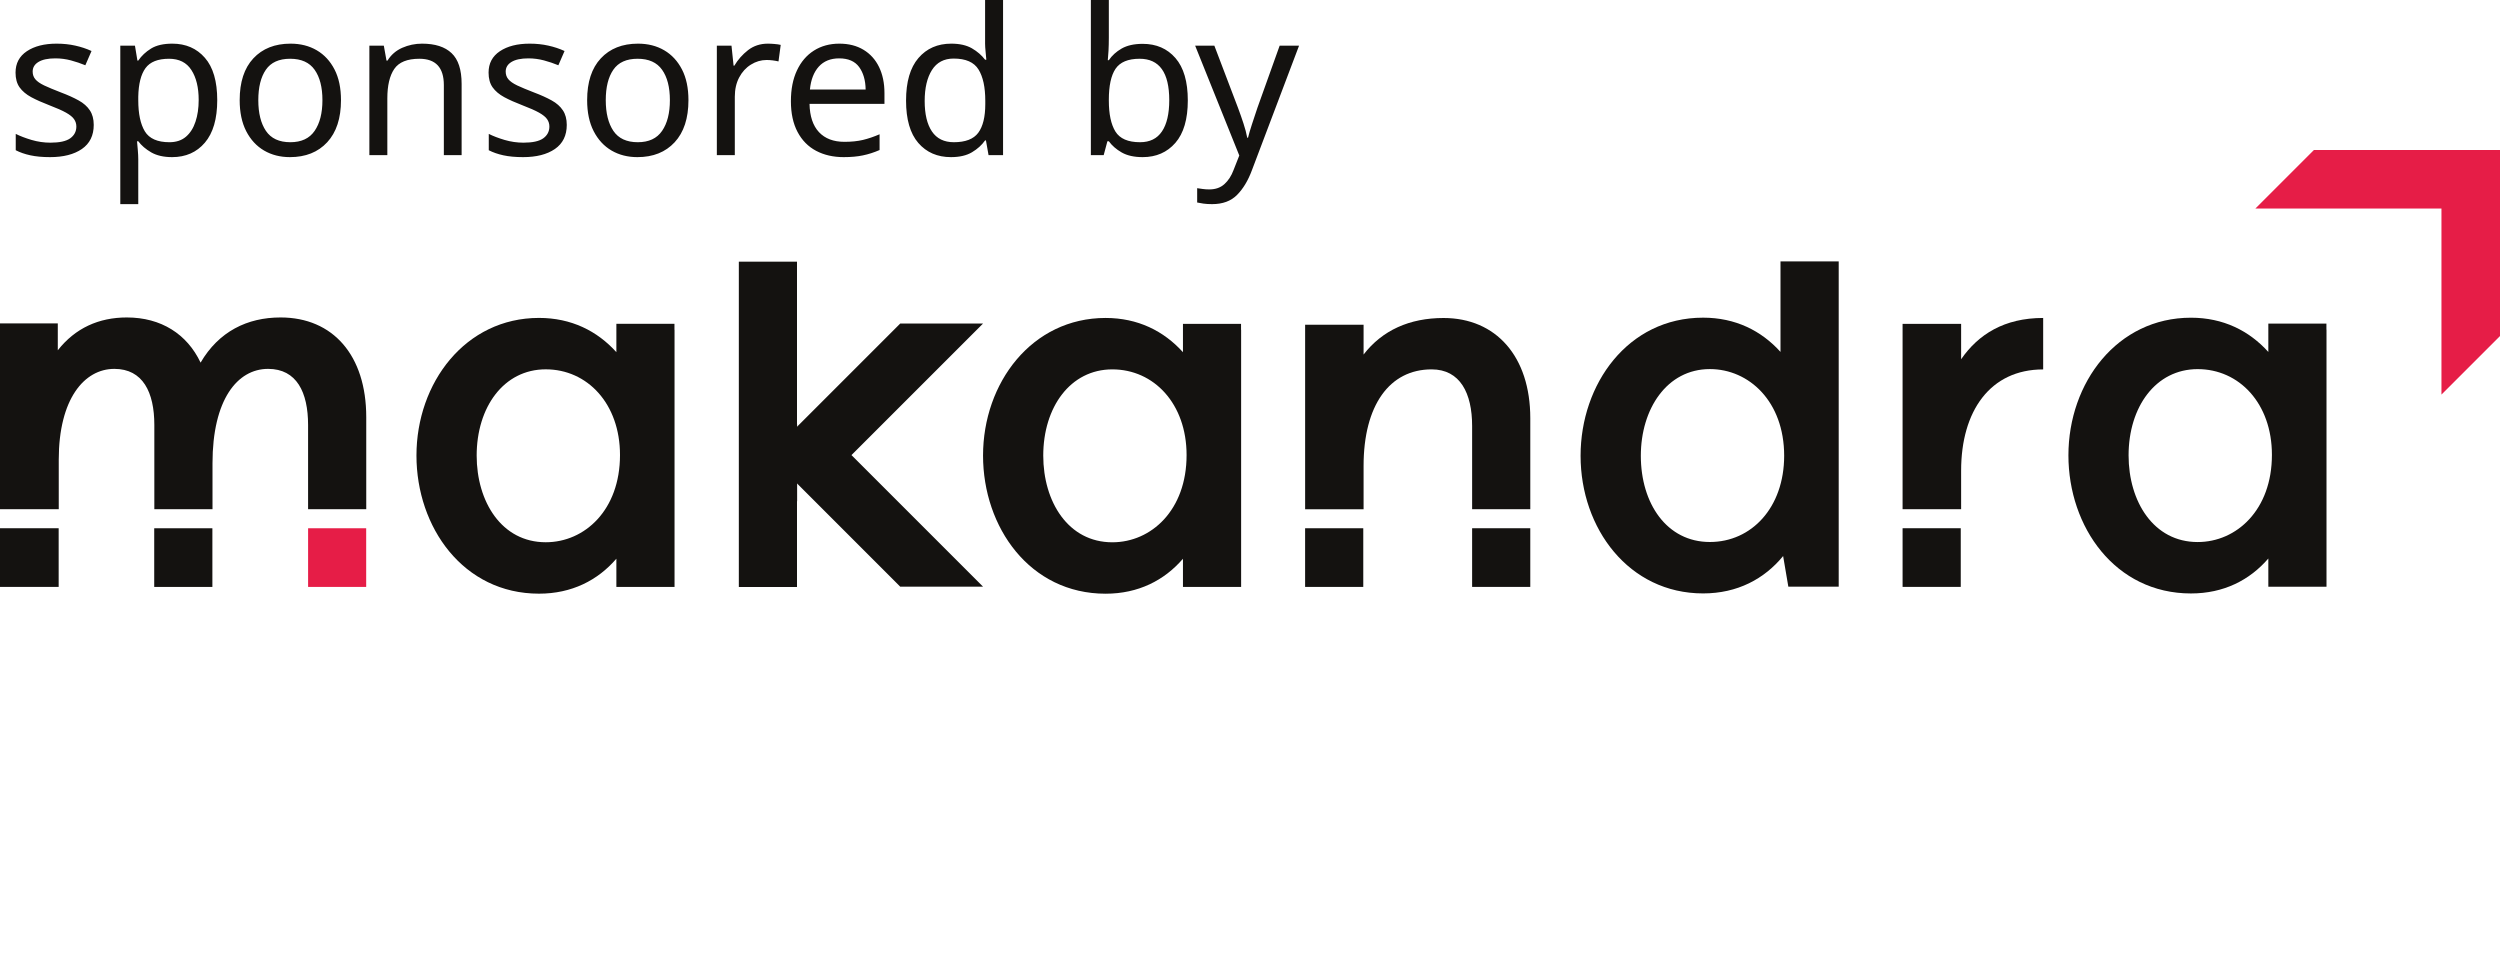
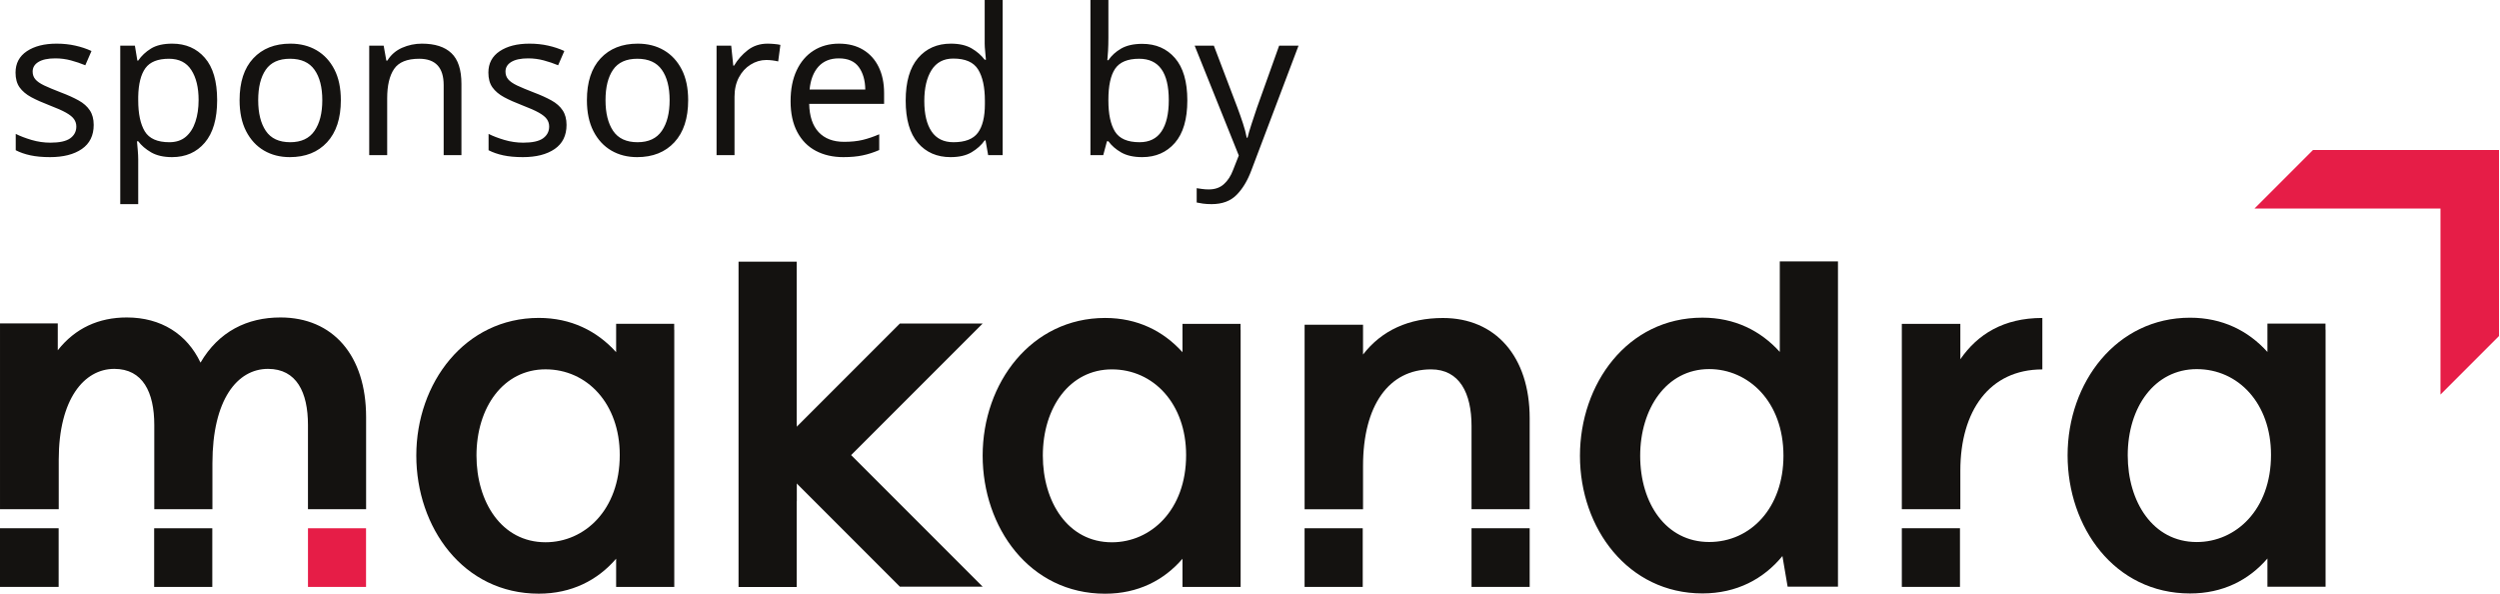
- <svg xmlns="http://www.w3.org/2000/svg" version="1.1" id="Ebene_1" x="0px" y="0px" viewBox="0 0 600 235" xml:space="preserve" width="600" height="235">
+ <svg xmlns="http://www.w3.org/2000/svg" version="1.1" id="Ebene_1" x="0px" y="0px" viewBox="0 0 600.002 142.49" xml:space="preserve" width="600.002" height="142.49">
  <defs id="defs43" />
  <style type="text/css" id="style2">
	.st0{fill:#E61D47;}
	.st1{fill:#141210;}
</style>
-   <g id="g38" transform="translate(0,35.24)">
-     <polygon class="st0" points="585.95,14.81 585.95,59.46 600,45.41 600,0.76 555.34,0.76 541.29,14.81 " id="polygon4" style="fill:#e61d47" />
+   <g id="g38" transform="translate(0.00160084,35.24)">
+     <polygon class="st0" points="600,45.41 600,0.76 555.34,0.76 541.29,14.81 585.95,14.81 585.95,59.46 " id="polygon4" style="fill:#e61d47" />
    <path class="st1" d="m 161.87,43.92 v -1.44 h -13.07 -0.87 v 6.8 c -4.61,-5.11 -10.84,-8.22 -18.57,-8.22 -17.7,0 -29.41,15.58 -29.41,33.03 0,17.2 11.22,33.15 29.41,33.15 7.86,0 14.11,-3.21 18.57,-8.39 v 6.77 h 1.87 v 0 h 12.09 V 43.92 Z M 130.98,94.9 c -10.59,0 -16.58,-9.72 -16.58,-20.81 0,-11.59 6.48,-20.69 16.58,-20.69 9.97,0 17.82,8.23 17.82,20.57 0,13.21 -8.47,20.93 -17.82,20.93 z" id="path6" style="fill:#141210" />
    <path class="st1" d="m 297.85,43.93 v -1.44 h -13.07 -0.87 v 6.8 c -4.61,-5.11 -10.84,-8.22 -18.57,-8.22 -17.7,0 -29.41,15.58 -29.41,33.03 0,17.2 11.22,33.15 29.41,33.15 7.86,0 14.11,-3.21 18.57,-8.39 v 6.77 h 1.87 v 0 h 12.09 v -61.7 z m -30.89,50.98 c -10.59,0 -16.58,-9.72 -16.58,-20.81 0,-11.59 6.48,-20.69 16.58,-20.69 9.97,0 17.82,8.23 17.82,20.57 0.01,13.2 -8.47,20.93 -17.82,20.93 z" id="path8" style="fill:#141210" />
    <path class="st1" d="m 558.34,43.87 v -1.44 h -13.07 -0.87 v 6.8 c -4.61,-5.11 -10.84,-8.22 -18.57,-8.22 -17.7,0 -29.41,15.58 -29.41,33.03 0,17.2 11.22,33.15 29.41,33.15 7.86,0 14.11,-3.21 18.57,-8.39 v 6.77 h 1.87 v 0 h 12.09 v -61.7 z m -30.9,50.98 c -10.59,0 -16.58,-9.72 -16.58,-20.81 0,-11.59 6.48,-20.69 16.58,-20.69 9.97,0 17.82,8.23 17.82,20.57 0.01,13.2 -8.47,20.93 -17.82,20.93 z" id="path10" style="fill:#141210" />
    <path class="st1" d="M 14.1,86.98 V 75.1 c 0,-14.58 6.11,-21.81 13.34,-21.81 6.85,0 9.6,5.61 9.6,13.46 V 86.97 H 51 v -11 c 0,-15.33 5.98,-22.68 13.34,-22.68 6.86,0 9.6,5.61 9.6,13.46 V 86.97 H 87.9 V 64.88 c 0,-14.83 -7.98,-23.93 -20.57,-23.93 -7.98,0 -14.83,3.37 -19.19,10.84 -3.24,-6.85 -9.47,-10.84 -17.7,-10.84 -6.72,0 -12.38,2.55 -16.57,7.88 V 42.37 H 0 v 44.6 h 14.1 z" id="path12" style="fill:#141210" />
    <rect x="313.17" y="91.6" transform="rotate(90,320.2078,98.578)" class="st1" width="14.08" height="13.96" id="rect14" style="fill:#141210" />
    <rect x="353.25" y="91.6" transform="rotate(90,360.2908,98.57795)" class="st1" width="14.08" height="13.96" id="rect16" style="fill:#141210" />
    <rect x="456.56" y="91.6" transform="rotate(90,463.6028,98.57795)" class="st1" width="14.08" height="13.96" id="rect18" style="fill:#141210" />
    <rect x="36.96" y="91.6" transform="rotate(90,43.9944,98.578)" class="st1" width="14.08" height="13.96" id="rect20" style="fill:#141210" />
    <rect x="0" y="91.54" transform="rotate(90,7.04045,98.57795)" class="st1" width="14.08" height="14.08" id="rect22" style="fill:#141210" />
    <rect x="73.88" y="91.61" transform="rotate(90,80.91625,98.57795)" class="st0" width="14.08" height="13.94" id="rect24" style="fill:#e61d47" />
    <g id="g30">
-       <polygon class="st1" points="204.35,73.98 235.93,42.41 216.05,42.41 184.48,73.98 216.05,105.56 235.93,105.56 " id="polygon26" style="fill:#141210" />
-       <polygon class="st1" points="177.32,105.64 191.28,105.64 191.28,85.07 191.31,85.04 191.31,66.59 191.28,66.62 191.28,27.56 177.32,27.56 " id="polygon28" style="fill:#141210" />
+       <polygon class="st1" points="216.05,42.41 184.48,73.98 216.05,105.56 235.93,105.56 204.35,73.98 235.93,42.41 " id="polygon26" style="fill:#141210" />
+       <polygon class="st1" points="191.28,85.07 191.31,85.04 191.31,66.59 191.28,66.62 191.28,27.56 177.32,27.56 177.32,105.64 191.28,105.64 " id="polygon28" style="fill:#141210" />
    </g>
    <path class="st1" d="M 427.32,27.49 V 49.22 C 422.71,44.11 416.48,41 408.75,41 c -18.07,0 -29.41,15.95 -29.41,33.15 0,17.45 11.59,33.03 29.41,33.03 8.23,0 14.71,-3.49 19.2,-8.97 l 1.25,7.35 h 12.09 V 27.49 Z m -16.95,67.35 c -10.34,0 -16.57,-9.22 -16.57,-20.69 0,-11.22 6.23,-20.81 16.57,-20.81 9.35,0 17.83,7.73 17.83,20.81 -0.01,12.46 -7.86,20.69 -17.83,20.69 z" id="path32" style="fill:#141210" />
    <path class="st1" d="m 470.67,86.98 v -9.26 c 0,-14.33 6.98,-24.3 19.69,-24.3 V 41.07 c -9.35,0 -15.57,3.95 -19.69,9.91 v -8.49 h -14.05 v 44.48 h 14.05 z" id="path34" style="fill:#141210" />
    <path class="st1" d="M 327.26,86.98 V 76.59 c 0,-14.58 6.23,-23.18 16.33,-23.18 6.86,0 9.72,5.73 9.72,13.58 v 19.98 h 13.96 V 65.13 c 0,-14.83 -8.23,-24.05 -20.82,-24.05 -8.15,0 -14.71,2.95 -19.19,8.77 V 42.7 h -1.99 v -0.01 l -0.06,0.01 h -11.98 v 44.28 z" id="path36" style="fill:#141210" />
  </g>
-   <text xml:space="preserve" style="font-style:normal;font-weight:normal;font-size:48.998px;line-height:1.25;font-family:sans-serif;letter-spacing:0px;word-spacing:0px;fill:#000000;fill-opacity:1;stroke:none;stroke-width:1.225" x="1.231" y="37.227" id="text854">
-     <tspan id="tspan852" x="1.231" y="37.227" style="fill:#141210;fill-opacity:1;stroke-width:1.225">sponsored by</tspan>
+   <text xml:space="preserve" style="font-style:normal;font-weight:normal;font-size:48.998px;line-height:1.25;font-family:sans-serif;letter-spacing:0px;word-spacing:0px;fill:#000000;fill-opacity:1;stroke:none;stroke-width:1.225" x="1.232" y="37.227" id="text854">
+     <tspan id="tspan852" x="1.232" y="37.227" style="fill:#141210;fill-opacity:1;stroke-width:1.225">sponsored by</tspan>
  </text>
</svg>
